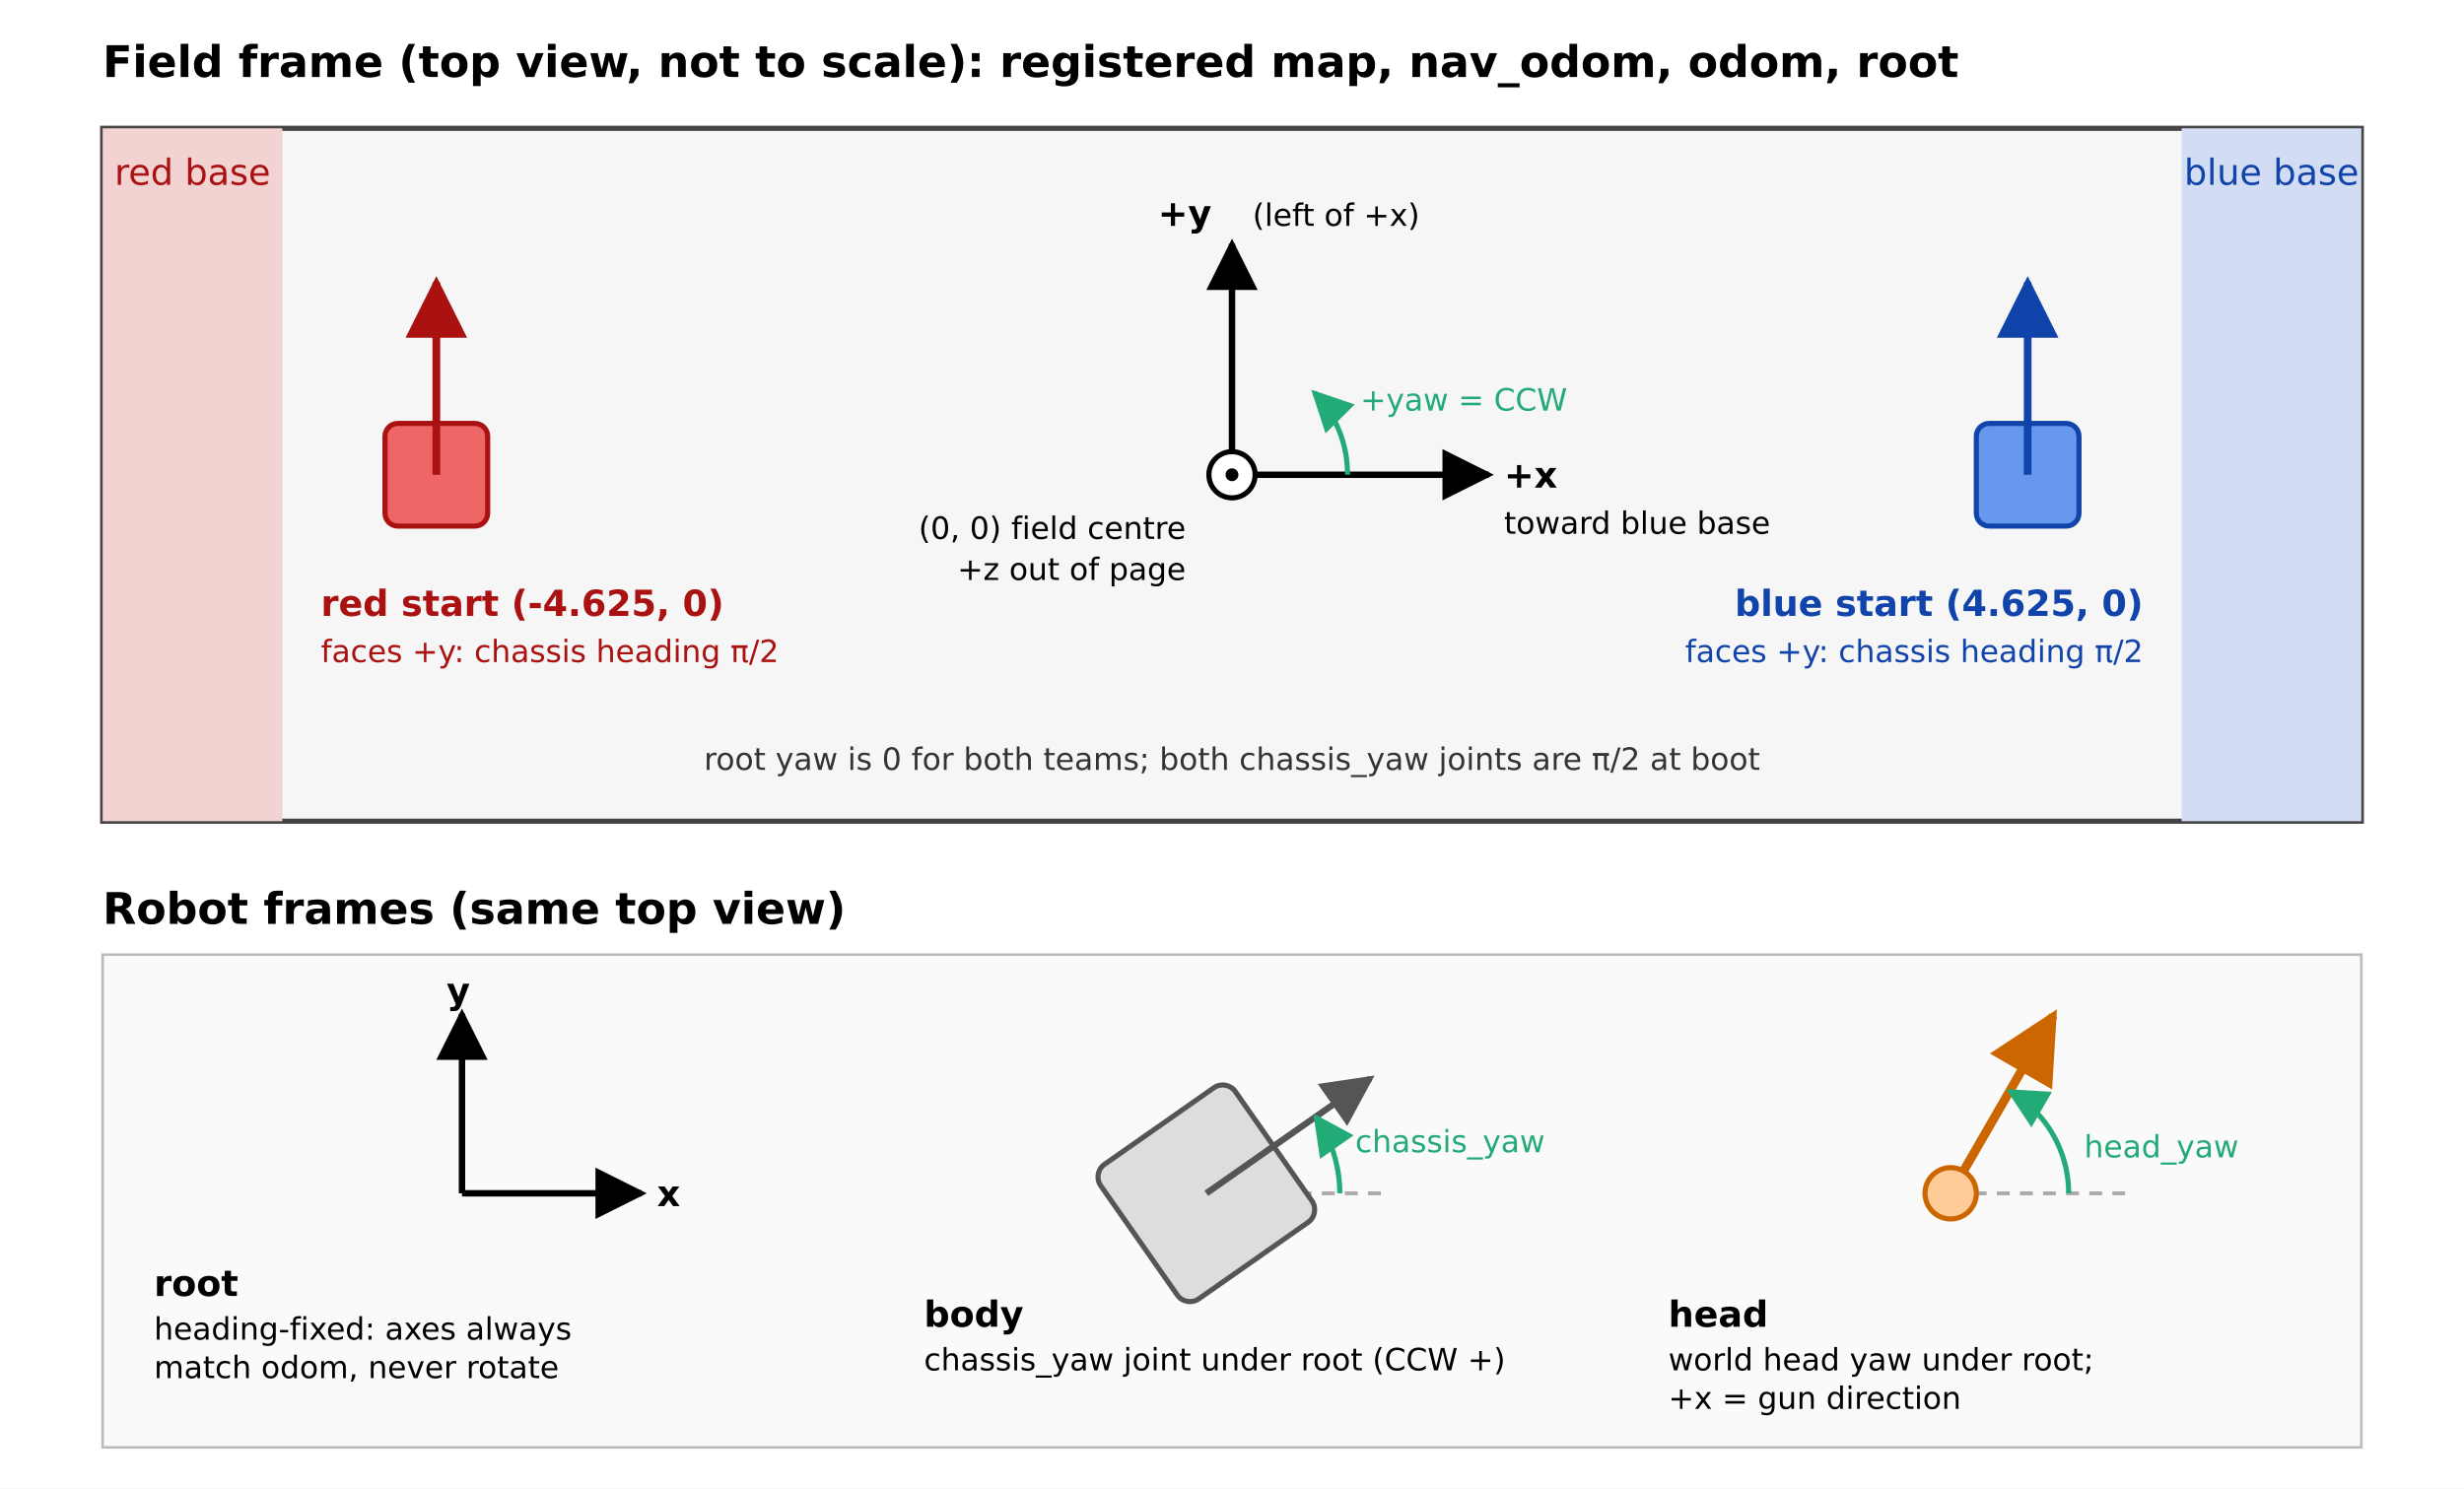
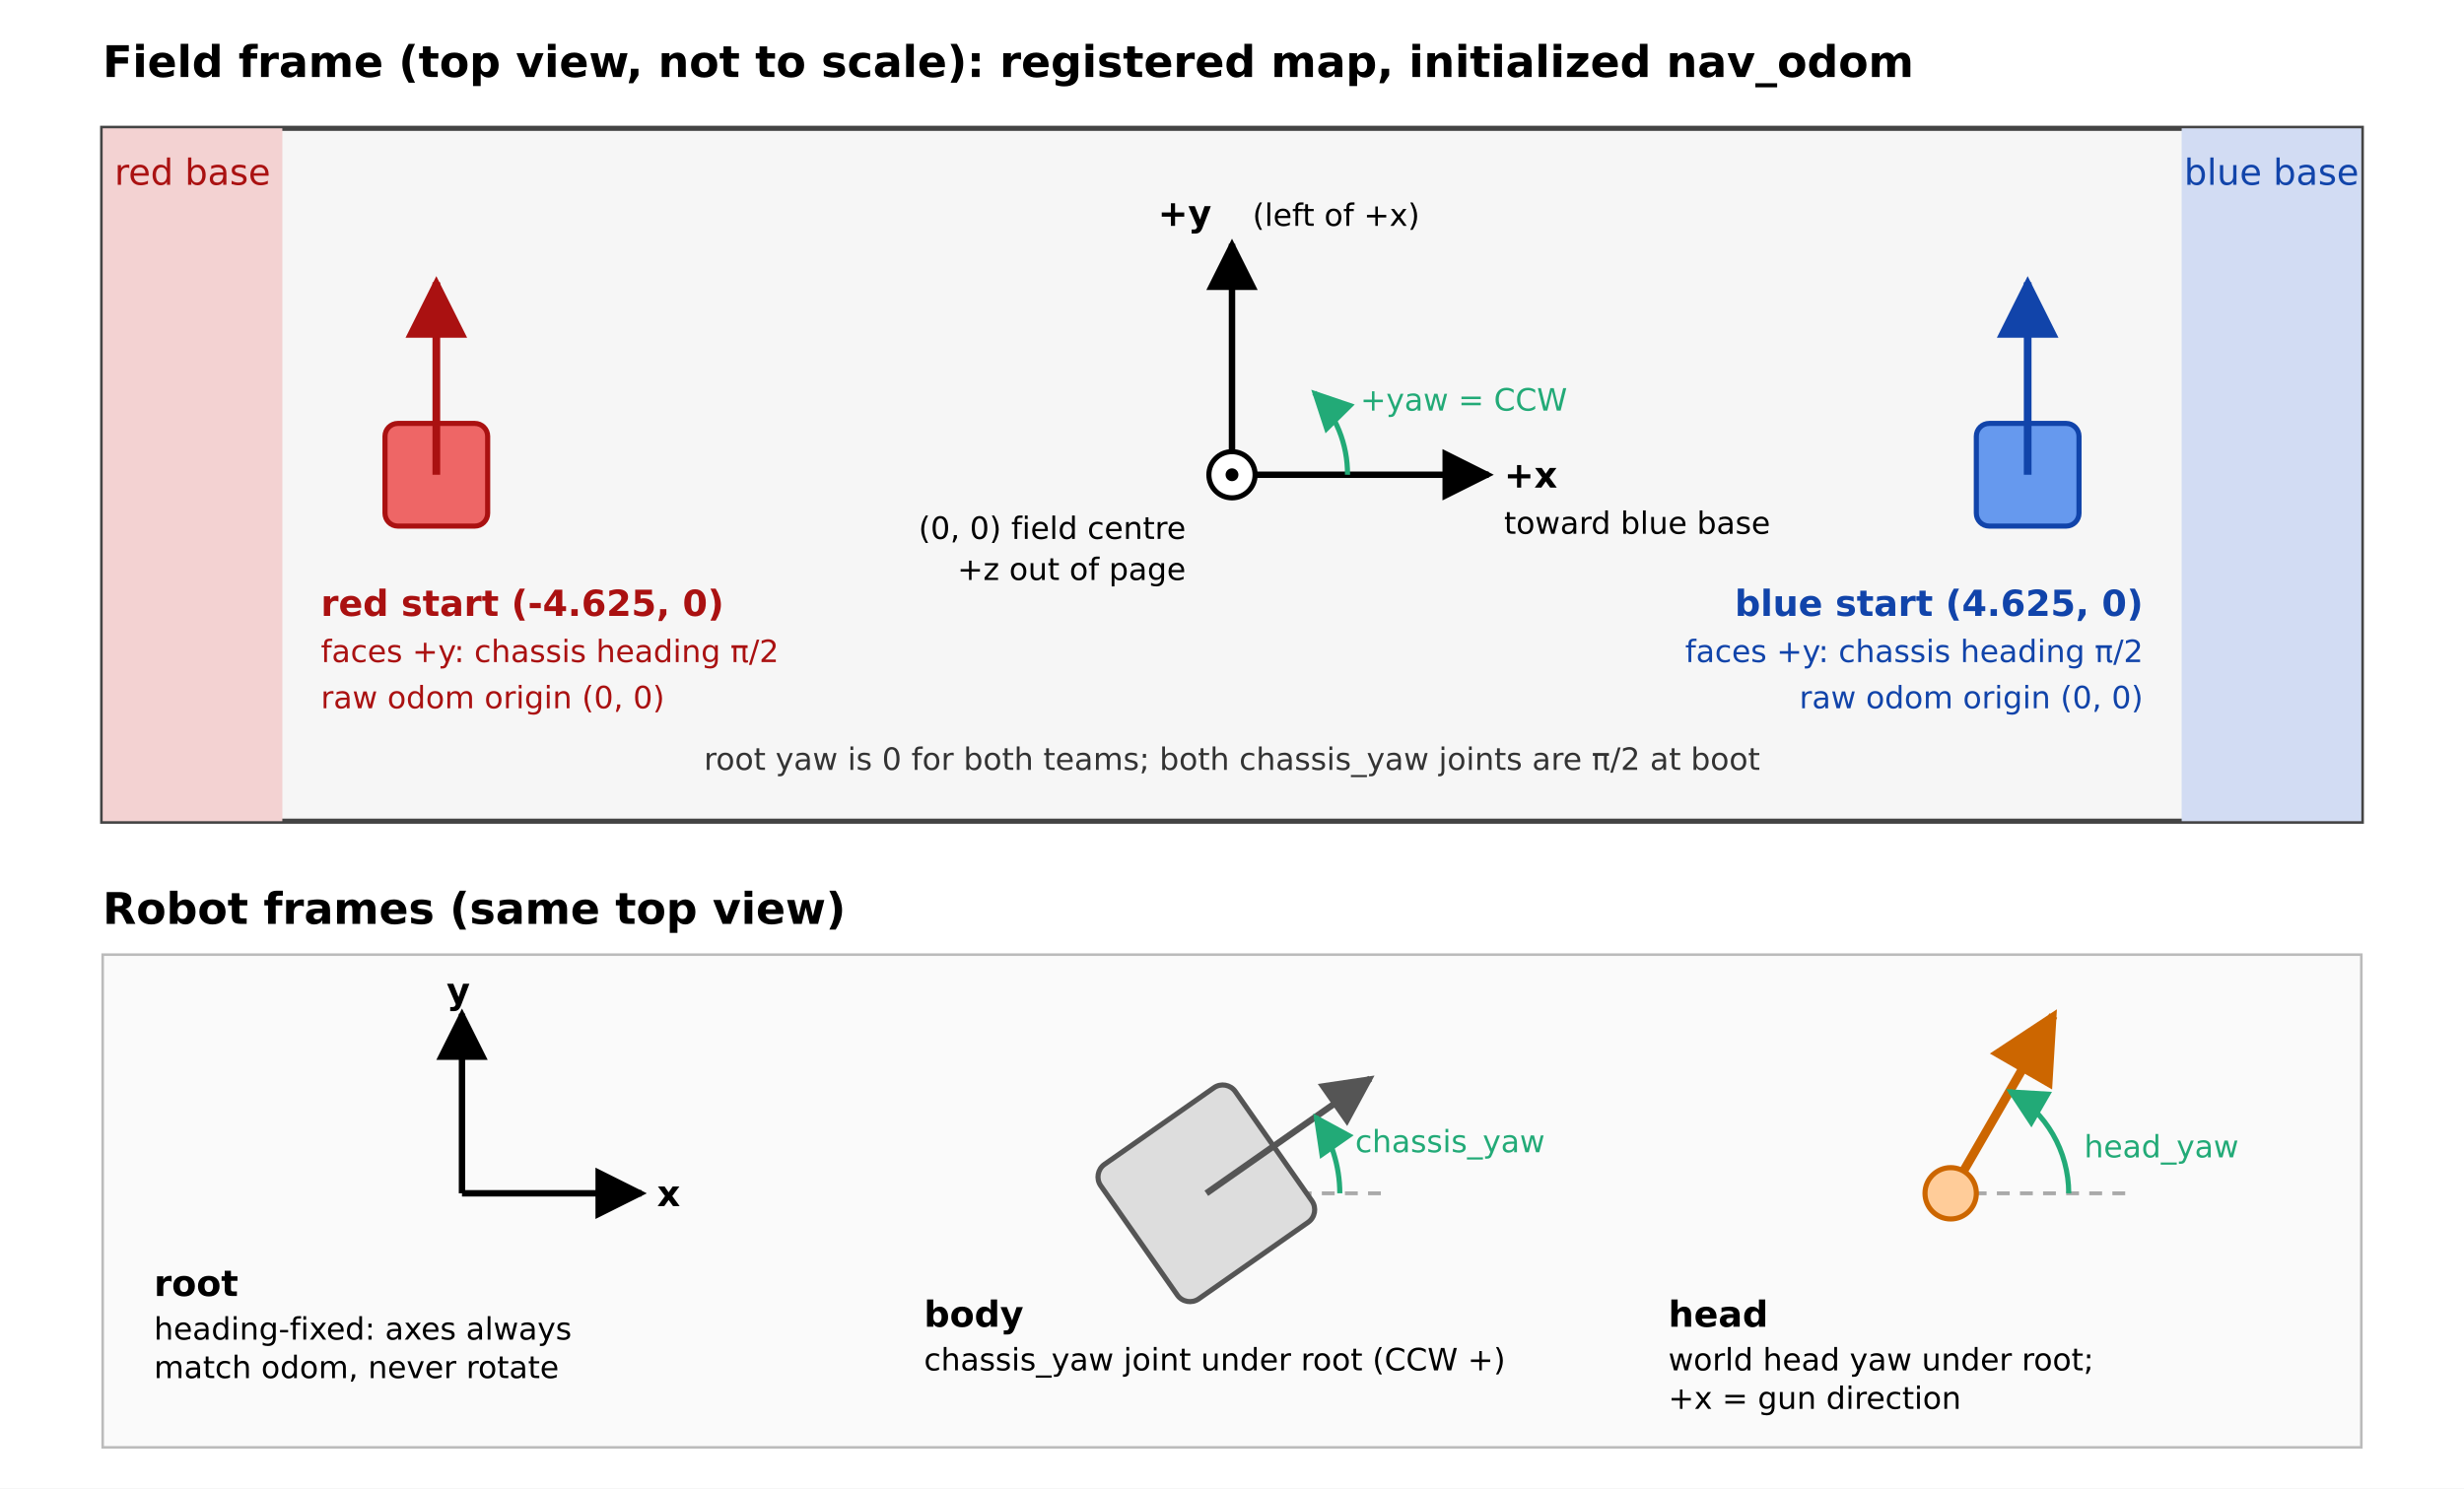
<svg xmlns="http://www.w3.org/2000/svg" width="960" height="580" viewBox="0 0 960 580" font-family="DejaVu Sans, Arial, sans-serif" font-size="14">
  <defs>
    <marker id="a" viewBox="0 0 10 10" refX="9" refY="5" markerWidth="8" markerHeight="8" orient="auto-start-reverse">
      <path d="M0,0 L10,5 L0,10 z" fill="context-stroke" />
    </marker>
  </defs>
  <rect width="960" height="580" fill="#ffffff" />
-   <text x="40" y="30" font-size="17" font-weight="bold">Field frame (top view, not to scale): registered map, nav_odom, odom, root</text>
+   <text x="40" y="30" font-size="17" font-weight="bold">Field frame (top view, not to scale): registered map, initialized nav_odom</text>
  <rect x="40" y="50" width="880" height="270" fill="#f6f6f6" stroke="#444" stroke-width="2" />
  <rect x="40" y="50" width="70" height="270" fill="#f3d2d2" stroke="none" />
  <rect x="850" y="50" width="70" height="270" fill="#d2dcf3" stroke="none" />
  <text x="75" y="72" text-anchor="middle" fill="#a11">red base</text>
  <text x="885" y="72" text-anchor="middle" fill="#14a">blue base</text>
  <line x1="480" y1="185" x2="580" y2="185" stroke="#000" stroke-width="2.5" marker-end="url(#a)" />
  <line x1="480" y1="185" x2="480" y2="95" stroke="#000" stroke-width="2.5" marker-end="url(#a)" />
  <circle cx="480" cy="185" r="9" fill="#fff" stroke="#000" stroke-width="2" />
  <circle cx="480" cy="185" r="2.5" fill="#000" />
  <text x="586" y="190" font-weight="bold">+x</text>
  <text x="586" y="208" font-size="12">toward blue base</text>
  <text x="472" y="88" font-weight="bold" text-anchor="end">+y</text>
  <text x="488" y="88" font-size="12">(left of +x)</text>
  <text x="462" y="210" font-size="12" text-anchor="end">(0, 0) field centre</text>
  <text x="462" y="226" font-size="12" text-anchor="end">+z out of page</text>
  <path d="M 525,185 A 45,45 0 0 0 512,153" fill="none" stroke="#2a7" stroke-width="2" marker-end="url(#a)" />
  <text x="530" y="160" font-size="12" fill="#2a7">+yaw = CCW</text>
  <rect x="150" y="165" width="40" height="40" rx="5" fill="#e66" stroke="#a11" stroke-width="2" />
  <line x1="170" y1="185" x2="170" y2="110" stroke="#a11" stroke-width="3" marker-end="url(#a)" />
  <text x="125" y="240" fill="#a11" font-weight="bold">red start (-4.625, 0)</text>
  <text x="125" y="258" fill="#a11" font-size="12">faces +y: chassis heading π/2</text>
+   <text x="125" y="276" fill="#a11" font-size="12">raw odom origin (0, 0)</text>
  <rect x="770" y="165" width="40" height="40" rx="5" fill="#69e" stroke="#14a" stroke-width="2" />
  <line x1="790" y1="185" x2="790" y2="110" stroke="#14a" stroke-width="3" marker-end="url(#a)" />
  <text x="835" y="240" fill="#14a" font-weight="bold" text-anchor="end">blue start (4.625, 0)</text>
  <text x="835" y="258" fill="#14a" font-size="12" text-anchor="end">faces +y: chassis heading π/2</text>
+   <text x="835" y="276" fill="#14a" font-size="12" text-anchor="end">raw odom origin (0, 0)</text>
  <text x="480" y="300" text-anchor="middle" font-size="12" fill="#333">root yaw is 0 for both teams; both chassis_yaw joints are π/2 at boot</text>
  <text x="40" y="360" font-size="17" font-weight="bold">Robot frames (same top view)</text>
  <rect x="40" y="372" width="880" height="192" fill="#fafafa" stroke="#bbb" />
  <g transform="translate(180,465)">
    <line x1="0" y1="0" x2="70" y2="0" stroke="#000" stroke-width="2.5" marker-end="url(#a)" />
    <line x1="0" y1="0" x2="0" y2="-70" stroke="#000" stroke-width="2.5" marker-end="url(#a)" />
    <text x="76" y="5" font-weight="bold">x</text>
    <text x="-6" y="-74" font-weight="bold">y</text>
    <text x="-120" y="40" font-weight="bold">root</text>
    <text x="-120" y="57" font-size="12">heading-fixed: axes always</text>
    <text x="-120" y="72" font-size="12">match odom, never rotate</text>
  </g>
  <g transform="translate(470,465)">
    <line x1="0" y1="0" x2="70" y2="0" stroke="#aaa" stroke-width="1.5" stroke-dasharray="5,4" />
    <g transform="rotate(-35)">
      <rect x="-32" y="-32" width="64" height="64" rx="6" fill="#ddd" stroke="#555" stroke-width="2" />
      <line x1="0" y1="0" x2="78" y2="0" stroke="#555" stroke-width="2.5" marker-end="url(#a)" />
    </g>
    <path d="M 52,0 A 52,52 0 0 0 42.6,-29.8" fill="none" stroke="#2a7" stroke-width="2" marker-end="url(#a)" />
    <text x="58" y="-16" font-size="12" fill="#2a7">chassis_yaw</text>
    <text x="-110" y="52" font-weight="bold">body</text>
    <text x="-110" y="69" font-size="12">chassis_yaw joint under root (CCW +)</text>
  </g>
  <g transform="translate(760,465)">
    <line x1="0" y1="0" x2="70" y2="0" stroke="#aaa" stroke-width="1.5" stroke-dasharray="5,4" />
    <g transform="rotate(-60)">
      <line x1="0" y1="0" x2="80" y2="0" stroke="#c60" stroke-width="3.5" marker-end="url(#a)" />
    </g>
    <circle cx="0" cy="0" r="10" fill="#fc9" stroke="#c60" stroke-width="2" />
    <path d="M 46,0 A 46,46 0 0 0 23,-39.8" fill="none" stroke="#2a7" stroke-width="2" marker-end="url(#a)" />
    <text x="52" y="-14" font-size="12" fill="#2a7">head_yaw</text>
    <text x="-110" y="52" font-weight="bold">head</text>
    <text x="-110" y="69" font-size="12">world head yaw under root;</text>
    <text x="-110" y="84" font-size="12">+x = gun direction</text>
  </g>
</svg>
